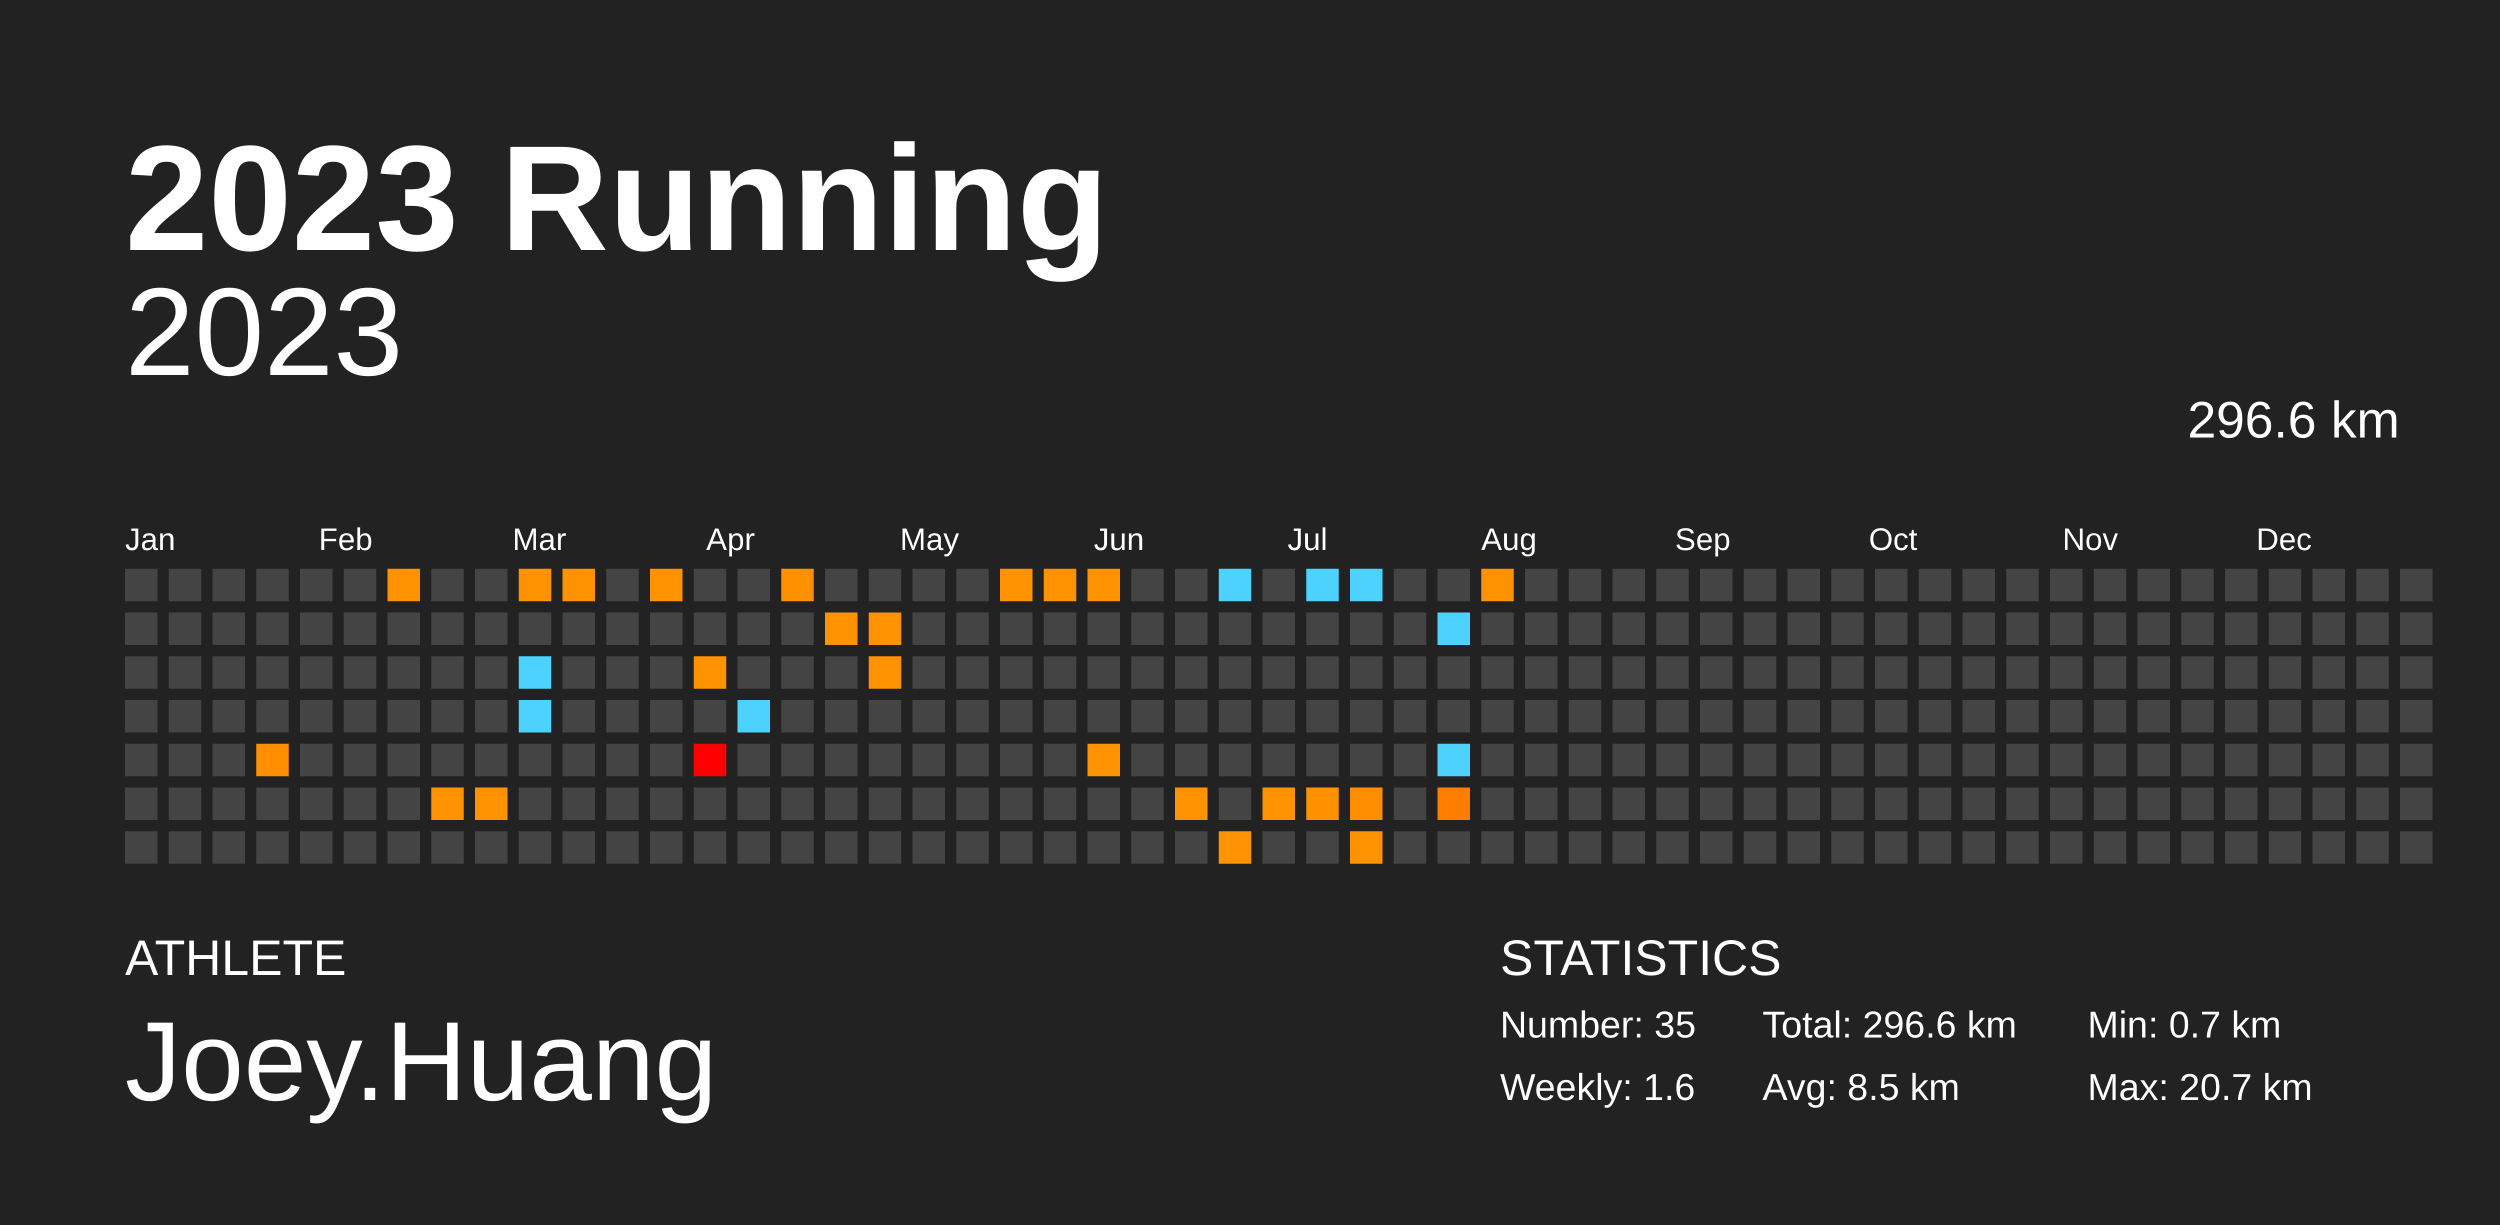
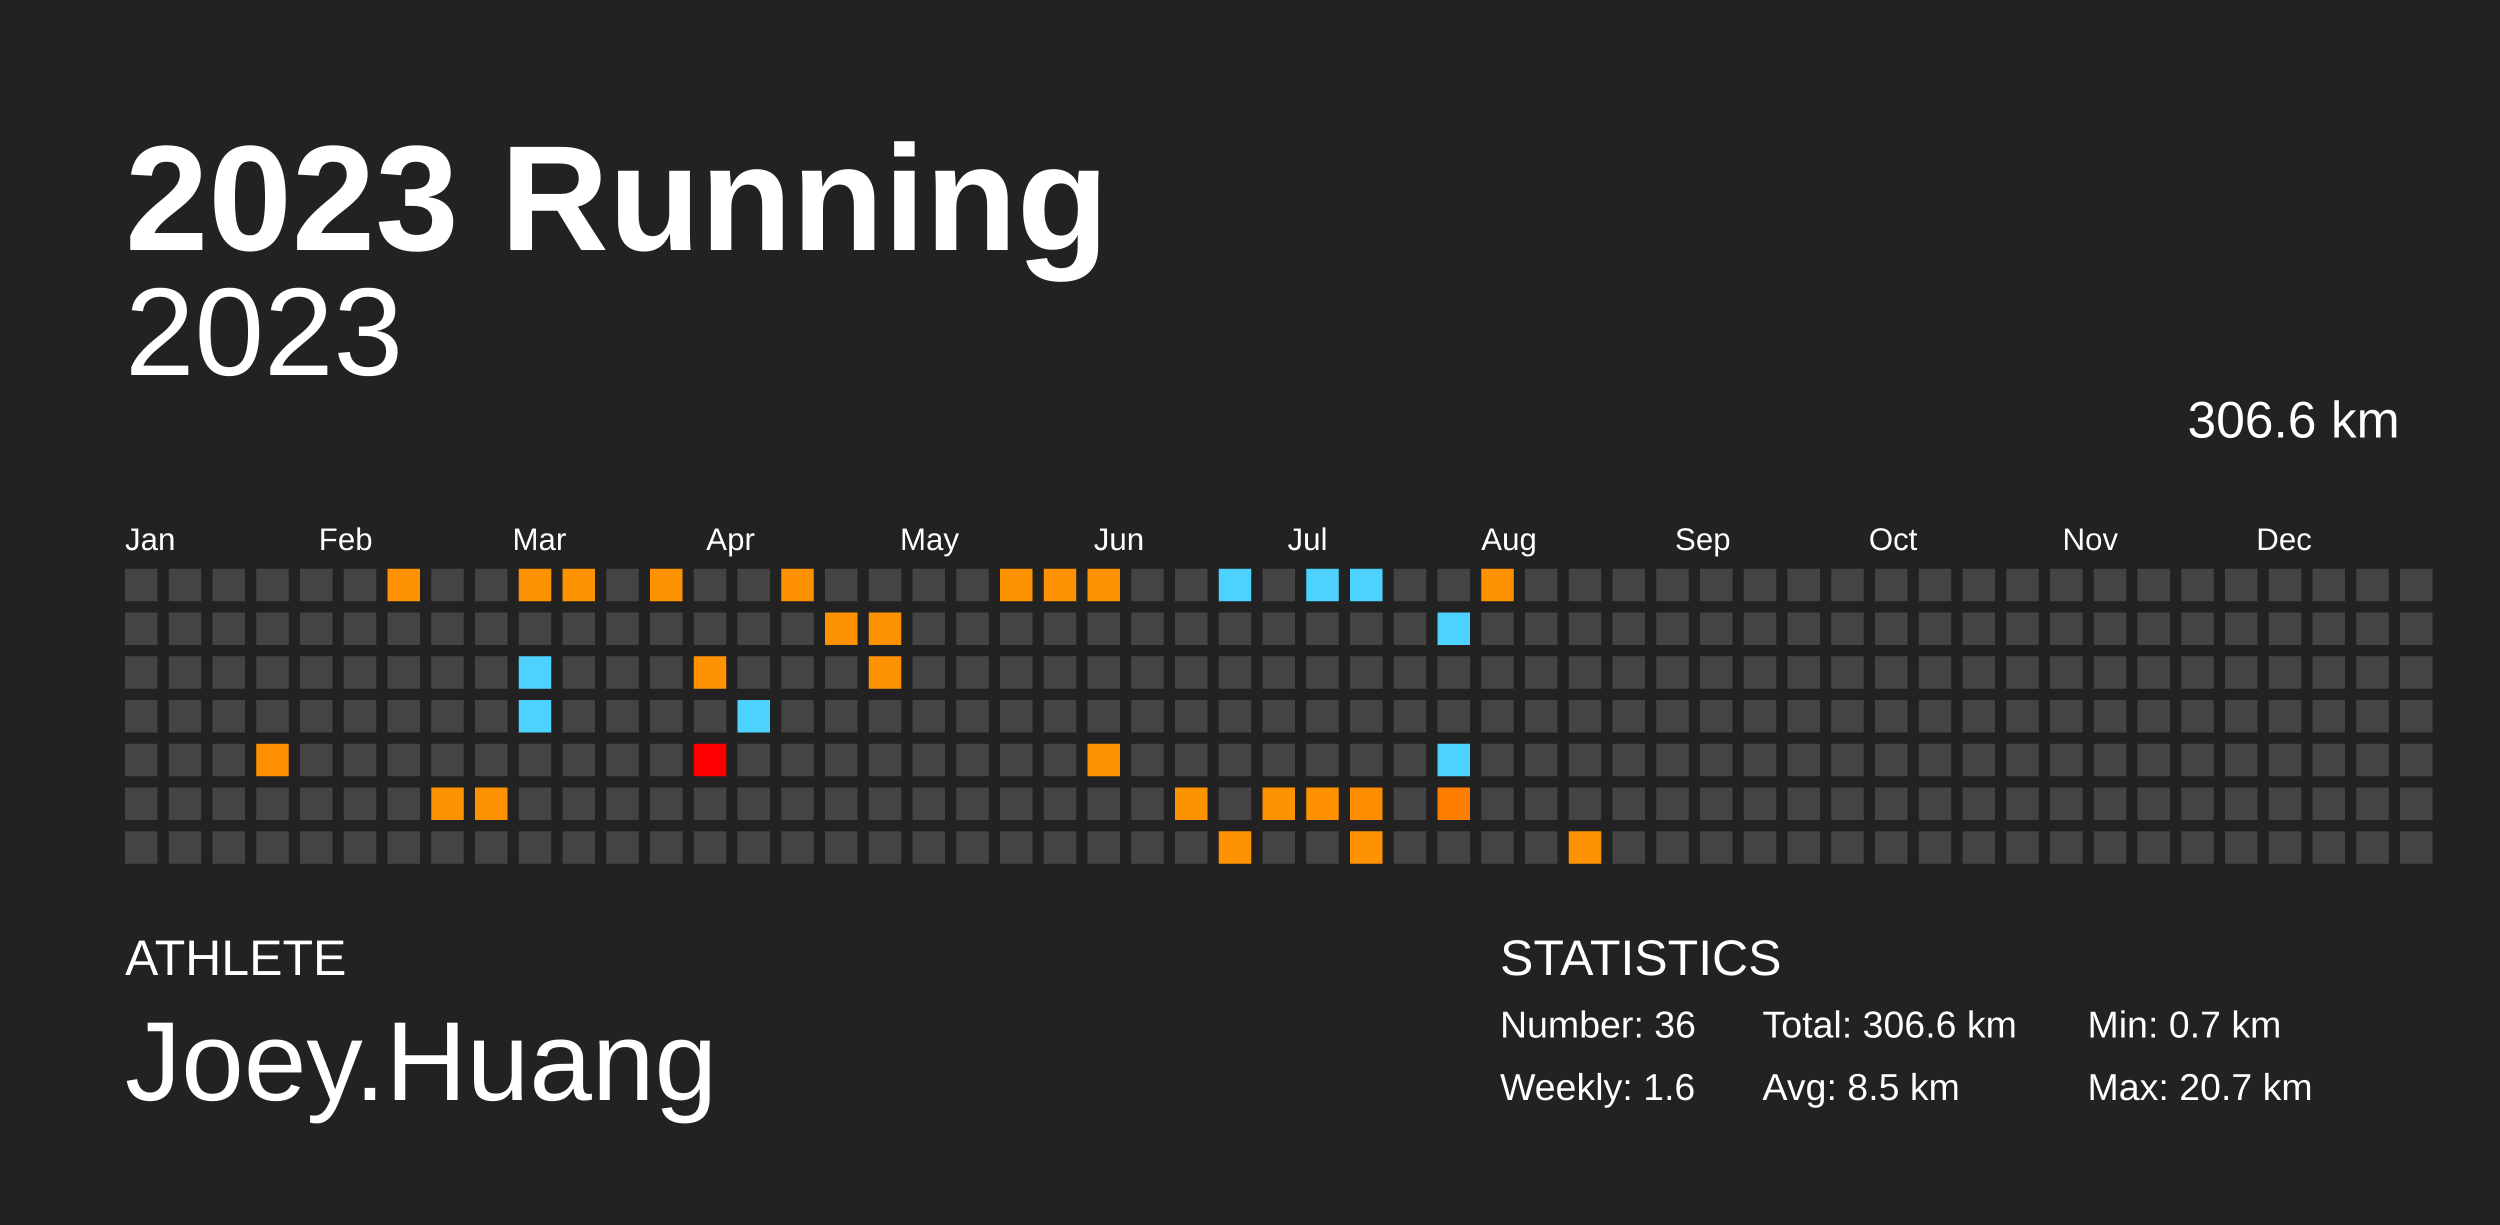
<svg xmlns="http://www.w3.org/2000/svg" baseProfile="full" height="98mm" version="1.1" viewBox="0,0,200,98" width="200mm">
  <defs />
  <rect fill="#222222" height="98" width="200" x="0" y="0" />
  <text fill="#FFFFFF" style="font-size:12px; font-family:Arial; font-weight:bold;" x="10" y="20">2023 Running</text>
  <text fill="#FFFFFF" style="font-size:4px; font-family:Arial" x="10" y="78">ATHLETE</text>
  <text fill="#FFFFFF" style="font-size:9px; font-family:Arial" x="10" y="88">Joey.Huang</text>
  <text fill="#FFFFFF" style="font-size:4px; font-family:Arial" x="120" y="78">STATISTICS</text>
-   <text fill="#FFFFFF" style="font-size:3px; font-family:Arial" x="120" y="83">Number: 35</text>
+   <text fill="#FFFFFF" style="font-size:3px; font-family:Arial" x="120" y="83">Number: 36</text>
  <text fill="#FFFFFF" style="font-size:3px; font-family:Arial" x="120" y="88">Weekly: 1.6</text>
-   <text fill="#FFFFFF" style="font-size:3px; font-family:Arial" x="141" y="83">Total: 296.6 km</text>
+   <text fill="#FFFFFF" style="font-size:3px; font-family:Arial" x="141" y="83">Total: 306.6 km</text>
  <text fill="#FFFFFF" style="font-size:3px; font-family:Arial" x="141" y="88">Avg: 8.5 km</text>
  <text fill="#FFFFFF" style="font-size:3px; font-family:Arial" x="167" y="83">Min: 0.7 km</text>
  <text fill="#FFFFFF" style="font-size:3px; font-family:Arial" x="167" y="88">Max: 20.7 km</text>
  <text alignment-baseline="hanging" fill="#FFFFFF" style="font-size:10.0px; font-family:Arial;" x="10" y="30">2023</text>
-   <text alignment-baseline="hanging" fill="#FFFFFF" style="font-size:4.125px; font-family:Arial;" x="175" y="35">296.6 km</text>
+   <text alignment-baseline="hanging" fill="#FFFFFF" style="font-size:4.125px; font-family:Arial;" x="175" y="35">306.6 km</text>
  <text fill="#FFFFFF" style="font-size:2.5px; font-family:Arial" x="10.0" y="44">Jan</text>
  <text fill="#FFFFFF" style="font-size:2.5px; font-family:Arial" x="25.5" y="44">Feb</text>
  <text fill="#FFFFFF" style="font-size:2.5px; font-family:Arial" x="41.0" y="44">Mar</text>
  <text fill="#FFFFFF" style="font-size:2.5px; font-family:Arial" x="56.5" y="44">Apr</text>
  <text fill="#FFFFFF" style="font-size:2.5px; font-family:Arial" x="72.0" y="44">May</text>
  <text fill="#FFFFFF" style="font-size:2.5px; font-family:Arial" x="87.5" y="44">Jun</text>
  <text fill="#FFFFFF" style="font-size:2.5px; font-family:Arial" x="103.0" y="44">Jul</text>
  <text fill="#FFFFFF" style="font-size:2.5px; font-family:Arial" x="118.5" y="44">Aug</text>
  <text fill="#FFFFFF" style="font-size:2.5px; font-family:Arial" x="134.0" y="44">Sep</text>
  <text fill="#FFFFFF" style="font-size:2.5px; font-family:Arial" x="149.5" y="44">Oct</text>
  <text fill="#FFFFFF" style="font-size:2.5px; font-family:Arial" x="165.0" y="44">Nov</text>
  <text fill="#FFFFFF" style="font-size:2.5px; font-family:Arial" x="180.5" y="44">Dec</text>
  <rect fill="#444444" height="2.6" width="2.6" x="10.0" y="45.5" />
  <rect fill="#444444" height="2.6" width="2.6" x="10.0" y="49.0" />
  <rect fill="#444444" height="2.6" width="2.6" x="10.0" y="52.5" />
  <rect fill="#444444" height="2.6" width="2.6" x="10.0" y="56.0" />
  <rect fill="#444444" height="2.6" width="2.6" x="10.0" y="59.5" />
  <rect fill="#444444" height="2.6" width="2.6" x="10.0" y="63.0" />
  <rect fill="#444444" height="2.6" width="2.6" x="10.0" y="66.5" />
  <rect fill="#444444" height="2.6" width="2.6" x="13.5" y="45.5" />
  <rect fill="#444444" height="2.6" width="2.6" x="13.5" y="49.0" />
  <rect fill="#444444" height="2.6" width="2.6" x="13.5" y="52.5" />
  <rect fill="#444444" height="2.6" width="2.6" x="13.5" y="56.0" />
  <rect fill="#444444" height="2.6" width="2.6" x="13.5" y="59.5" />
  <rect fill="#444444" height="2.6" width="2.6" x="13.5" y="63.0" />
  <rect fill="#444444" height="2.6" width="2.6" x="13.5" y="66.5" />
  <rect fill="#444444" height="2.6" width="2.6" x="17.0" y="45.5" />
  <rect fill="#444444" height="2.6" width="2.6" x="17.0" y="49.0" />
  <rect fill="#444444" height="2.6" width="2.6" x="17.0" y="52.5" />
  <rect fill="#444444" height="2.6" width="2.6" x="17.0" y="56.0" />
  <rect fill="#444444" height="2.6" width="2.6" x="17.0" y="59.5" />
  <rect fill="#444444" height="2.6" width="2.6" x="17.0" y="63.0" />
  <rect fill="#444444" height="2.6" width="2.6" x="17.0" y="66.5" />
  <rect fill="#444444" height="2.6" width="2.6" x="20.5" y="45.5" />
  <rect fill="#444444" height="2.6" width="2.6" x="20.5" y="49.0" />
  <rect fill="#444444" height="2.6" width="2.6" x="20.5" y="52.5" />
  <rect fill="#444444" height="2.6" width="2.6" x="20.5" y="56.0" />
  <rect fill="#ff8f00" height="2.6" width="2.6" x="20.5" y="59.5" />
  <rect fill="#444444" height="2.6" width="2.6" x="20.5" y="63.0" />
  <rect fill="#444444" height="2.6" width="2.6" x="20.5" y="66.5" />
  <rect fill="#444444" height="2.6" width="2.6" x="24.0" y="45.5" />
  <rect fill="#444444" height="2.6" width="2.6" x="24.0" y="49.0" />
  <rect fill="#444444" height="2.6" width="2.6" x="24.0" y="52.5" />
  <rect fill="#444444" height="2.6" width="2.6" x="24.0" y="56.0" />
  <rect fill="#444444" height="2.6" width="2.6" x="24.0" y="59.5" />
  <rect fill="#444444" height="2.6" width="2.6" x="24.0" y="63.0" />
  <rect fill="#444444" height="2.6" width="2.6" x="24.0" y="66.5" />
  <rect fill="#444444" height="2.6" width="2.6" x="27.5" y="45.5" />
  <rect fill="#444444" height="2.6" width="2.6" x="27.5" y="49.0" />
  <rect fill="#444444" height="2.6" width="2.6" x="27.5" y="52.5" />
  <rect fill="#444444" height="2.6" width="2.6" x="27.5" y="56.0" />
  <rect fill="#444444" height="2.6" width="2.6" x="27.5" y="59.5" />
  <rect fill="#444444" height="2.6" width="2.6" x="27.5" y="63.0" />
  <rect fill="#444444" height="2.6" width="2.6" x="27.5" y="66.5" />
  <rect fill="#ff9200" height="2.6" width="2.6" x="31.0" y="45.5" />
  <rect fill="#444444" height="2.6" width="2.6" x="31.0" y="49.0" />
  <rect fill="#444444" height="2.6" width="2.6" x="31.0" y="52.5" />
  <rect fill="#444444" height="2.6" width="2.6" x="31.0" y="56.0" />
  <rect fill="#444444" height="2.6" width="2.6" x="31.0" y="59.5" />
  <rect fill="#444444" height="2.6" width="2.6" x="31.0" y="63.0" />
  <rect fill="#444444" height="2.6" width="2.6" x="31.0" y="66.5" />
  <rect fill="#444444" height="2.6" width="2.6" x="34.5" y="45.5" />
  <rect fill="#444444" height="2.6" width="2.6" x="34.5" y="49.0" />
  <rect fill="#444444" height="2.6" width="2.6" x="34.5" y="52.5" />
  <rect fill="#444444" height="2.6" width="2.6" x="34.5" y="56.0" />
  <rect fill="#444444" height="2.6" width="2.6" x="34.5" y="59.5" />
  <rect fill="#ff9200" height="2.6" width="2.6" x="34.5" y="63.0" />
  <rect fill="#444444" height="2.6" width="2.6" x="34.5" y="66.5" />
  <rect fill="#444444" height="2.6" width="2.6" x="38.0" y="45.5" />
  <rect fill="#444444" height="2.6" width="2.6" x="38.0" y="49.0" />
  <rect fill="#444444" height="2.6" width="2.6" x="38.0" y="52.5" />
  <rect fill="#444444" height="2.6" width="2.6" x="38.0" y="56.0" />
  <rect fill="#444444" height="2.6" width="2.6" x="38.0" y="59.5" />
  <rect fill="#ff9200" height="2.6" width="2.6" x="38.0" y="63.0" />
  <rect fill="#444444" height="2.6" width="2.6" x="38.0" y="66.5" />
  <rect fill="#ff9200" height="2.6" width="2.6" x="41.5" y="45.5" />
  <rect fill="#444444" height="2.6" width="2.6" x="41.5" y="49.0" />
  <rect fill="#4dd2ff" height="2.6" width="2.6" x="41.5" y="52.5" />
  <rect fill="#4dd2ff" height="2.6" width="2.6" x="41.5" y="56.0" />
  <rect fill="#444444" height="2.6" width="2.6" x="41.5" y="59.5" />
  <rect fill="#444444" height="2.6" width="2.6" x="41.5" y="63.0" />
  <rect fill="#444444" height="2.6" width="2.6" x="41.5" y="66.5" />
  <rect fill="#ff9200" height="2.6" width="2.6" x="45.0" y="45.5" />
  <rect fill="#444444" height="2.6" width="2.6" x="45.0" y="49.0" />
  <rect fill="#444444" height="2.6" width="2.6" x="45.0" y="52.5" />
  <rect fill="#444444" height="2.6" width="2.6" x="45.0" y="56.0" />
  <rect fill="#444444" height="2.6" width="2.6" x="45.0" y="59.5" />
  <rect fill="#444444" height="2.6" width="2.6" x="45.0" y="63.0" />
  <rect fill="#444444" height="2.6" width="2.6" x="45.0" y="66.5" />
  <rect fill="#444444" height="2.6" width="2.6" x="48.5" y="45.5" />
  <rect fill="#444444" height="2.6" width="2.6" x="48.5" y="49.0" />
  <rect fill="#444444" height="2.6" width="2.6" x="48.5" y="52.5" />
  <rect fill="#444444" height="2.6" width="2.6" x="48.5" y="56.0" />
  <rect fill="#444444" height="2.6" width="2.6" x="48.5" y="59.5" />
  <rect fill="#444444" height="2.6" width="2.6" x="48.5" y="63.0" />
  <rect fill="#444444" height="2.6" width="2.6" x="48.5" y="66.5" />
  <rect fill="#ff9200" height="2.6" width="2.6" x="52.0" y="45.5" />
  <rect fill="#444444" height="2.6" width="2.6" x="52.0" y="49.0" />
  <rect fill="#444444" height="2.6" width="2.6" x="52.0" y="52.5" />
  <rect fill="#444444" height="2.6" width="2.6" x="52.0" y="56.0" />
  <rect fill="#444444" height="2.6" width="2.6" x="52.0" y="59.5" />
  <rect fill="#444444" height="2.6" width="2.6" x="52.0" y="63.0" />
  <rect fill="#444444" height="2.6" width="2.6" x="52.0" y="66.5" />
  <rect fill="#444444" height="2.6" width="2.6" x="55.5" y="45.5" />
  <rect fill="#444444" height="2.6" width="2.6" x="55.5" y="49.0" />
  <rect fill="#ff9200" height="2.6" width="2.6" x="55.5" y="52.5" />
  <rect fill="#444444" height="2.6" width="2.6" x="55.5" y="56.0" />
  <rect fill="red" height="2.6" width="2.6" x="55.5" y="59.5" />
  <rect fill="#444444" height="2.6" width="2.6" x="55.5" y="63.0" />
  <rect fill="#444444" height="2.6" width="2.6" x="55.5" y="66.5" />
  <rect fill="#444444" height="2.6" width="2.6" x="59.0" y="45.5" />
  <rect fill="#444444" height="2.6" width="2.6" x="59.0" y="49.0" />
  <rect fill="#444444" height="2.6" width="2.6" x="59.0" y="52.5" />
  <rect fill="#4dd2ff" height="2.6" width="2.6" x="59.0" y="56.0" />
  <rect fill="#444444" height="2.6" width="2.6" x="59.0" y="59.5" />
  <rect fill="#444444" height="2.6" width="2.6" x="59.0" y="63.0" />
  <rect fill="#444444" height="2.6" width="2.6" x="59.0" y="66.5" />
  <rect fill="#ff9100" height="2.6" width="2.6" x="62.5" y="45.5" />
  <rect fill="#444444" height="2.6" width="2.6" x="62.5" y="49.0" />
  <rect fill="#444444" height="2.6" width="2.6" x="62.5" y="52.5" />
  <rect fill="#444444" height="2.6" width="2.6" x="62.5" y="56.0" />
  <rect fill="#444444" height="2.6" width="2.6" x="62.5" y="59.5" />
  <rect fill="#444444" height="2.6" width="2.6" x="62.5" y="63.0" />
  <rect fill="#444444" height="2.6" width="2.6" x="62.5" y="66.5" />
  <rect fill="#444444" height="2.6" width="2.6" x="66.0" y="45.5" />
  <rect fill="#ff9200" height="2.6" width="2.6" x="66.0" y="49.0" />
  <rect fill="#444444" height="2.6" width="2.6" x="66.0" y="52.5" />
  <rect fill="#444444" height="2.6" width="2.6" x="66.0" y="56.0" />
  <rect fill="#444444" height="2.6" width="2.6" x="66.0" y="59.5" />
  <rect fill="#444444" height="2.6" width="2.6" x="66.0" y="63.0" />
  <rect fill="#444444" height="2.6" width="2.6" x="66.0" y="66.5" />
  <rect fill="#444444" height="2.6" width="2.6" x="69.5" y="45.5" />
  <rect fill="#ff9200" height="2.6" width="2.6" x="69.5" y="49.0" />
  <rect fill="#ff9200" height="2.6" width="2.6" x="69.5" y="52.5" />
  <rect fill="#444444" height="2.6" width="2.6" x="69.5" y="56.0" />
  <rect fill="#444444" height="2.6" width="2.6" x="69.5" y="59.5" />
  <rect fill="#444444" height="2.6" width="2.6" x="69.5" y="63.0" />
  <rect fill="#444444" height="2.6" width="2.6" x="69.5" y="66.5" />
  <rect fill="#444444" height="2.6" width="2.6" x="73.0" y="45.5" />
  <rect fill="#444444" height="2.6" width="2.6" x="73.0" y="49.0" />
  <rect fill="#444444" height="2.6" width="2.6" x="73.0" y="52.5" />
  <rect fill="#444444" height="2.6" width="2.6" x="73.0" y="56.0" />
  <rect fill="#444444" height="2.6" width="2.6" x="73.0" y="59.5" />
  <rect fill="#444444" height="2.6" width="2.6" x="73.0" y="63.0" />
  <rect fill="#444444" height="2.6" width="2.6" x="73.0" y="66.5" />
  <rect fill="#444444" height="2.6" width="2.6" x="76.5" y="45.5" />
  <rect fill="#444444" height="2.6" width="2.6" x="76.5" y="49.0" />
  <rect fill="#444444" height="2.6" width="2.6" x="76.5" y="52.5" />
  <rect fill="#444444" height="2.6" width="2.6" x="76.5" y="56.0" />
  <rect fill="#444444" height="2.6" width="2.6" x="76.5" y="59.5" />
  <rect fill="#444444" height="2.6" width="2.6" x="76.5" y="63.0" />
  <rect fill="#444444" height="2.6" width="2.6" x="76.5" y="66.5" />
  <rect fill="#ff9200" height="2.6" width="2.6" x="80.0" y="45.5" />
  <rect fill="#444444" height="2.6" width="2.6" x="80.0" y="49.0" />
  <rect fill="#444444" height="2.6" width="2.6" x="80.0" y="52.5" />
  <rect fill="#444444" height="2.6" width="2.6" x="80.0" y="56.0" />
  <rect fill="#444444" height="2.6" width="2.6" x="80.0" y="59.5" />
  <rect fill="#444444" height="2.6" width="2.6" x="80.0" y="63.0" />
  <rect fill="#444444" height="2.6" width="2.6" x="80.0" y="66.5" />
  <rect fill="#ff9200" height="2.6" width="2.6" x="83.5" y="45.5" />
  <rect fill="#444444" height="2.6" width="2.6" x="83.5" y="49.0" />
  <rect fill="#444444" height="2.6" width="2.6" x="83.5" y="52.5" />
  <rect fill="#444444" height="2.6" width="2.6" x="83.5" y="56.0" />
  <rect fill="#444444" height="2.6" width="2.6" x="83.5" y="59.5" />
  <rect fill="#444444" height="2.6" width="2.6" x="83.5" y="63.0" />
  <rect fill="#444444" height="2.6" width="2.6" x="83.5" y="66.5" />
  <rect fill="#ff9200" height="2.6" width="2.6" x="87.0" y="45.5" />
  <rect fill="#444444" height="2.6" width="2.6" x="87.0" y="49.0" />
  <rect fill="#444444" height="2.6" width="2.6" x="87.0" y="52.5" />
  <rect fill="#444444" height="2.6" width="2.6" x="87.0" y="56.0" />
  <rect fill="#ff9200" height="2.6" width="2.6" x="87.0" y="59.5" />
  <rect fill="#444444" height="2.6" width="2.6" x="87.0" y="63.0" />
  <rect fill="#444444" height="2.6" width="2.6" x="87.0" y="66.5" />
  <rect fill="#444444" height="2.6" width="2.6" x="90.5" y="45.5" />
  <rect fill="#444444" height="2.6" width="2.6" x="90.5" y="49.0" />
  <rect fill="#444444" height="2.6" width="2.6" x="90.5" y="52.5" />
  <rect fill="#444444" height="2.6" width="2.6" x="90.5" y="56.0" />
  <rect fill="#444444" height="2.6" width="2.6" x="90.5" y="59.5" />
  <rect fill="#444444" height="2.6" width="2.6" x="90.5" y="63.0" />
  <rect fill="#444444" height="2.6" width="2.6" x="90.5" y="66.5" />
  <rect fill="#444444" height="2.6" width="2.6" x="94.0" y="45.5" />
  <rect fill="#444444" height="2.6" width="2.6" x="94.0" y="49.0" />
  <rect fill="#444444" height="2.6" width="2.6" x="94.0" y="52.5" />
  <rect fill="#444444" height="2.6" width="2.6" x="94.0" y="56.0" />
  <rect fill="#444444" height="2.6" width="2.6" x="94.0" y="59.5" />
  <rect fill="#ff9200" height="2.6" width="2.6" x="94.0" y="63.0" />
  <rect fill="#444444" height="2.6" width="2.6" x="94.0" y="66.5" />
  <rect fill="#4dd2ff" height="2.6" width="2.6" x="97.5" y="45.5" />
  <rect fill="#444444" height="2.6" width="2.6" x="97.5" y="49.0" />
  <rect fill="#444444" height="2.6" width="2.6" x="97.5" y="52.5" />
  <rect fill="#444444" height="2.6" width="2.6" x="97.5" y="56.0" />
  <rect fill="#444444" height="2.6" width="2.6" x="97.5" y="59.5" />
  <rect fill="#444444" height="2.6" width="2.6" x="97.5" y="63.0" />
  <rect fill="#ff9200" height="2.6" width="2.6" x="97.5" y="66.5" />
  <rect fill="#444444" height="2.6" width="2.6" x="101.0" y="45.5" />
  <rect fill="#444444" height="2.6" width="2.6" x="101.0" y="49.0" />
  <rect fill="#444444" height="2.6" width="2.6" x="101.0" y="52.5" />
  <rect fill="#444444" height="2.6" width="2.6" x="101.0" y="56.0" />
  <rect fill="#444444" height="2.6" width="2.6" x="101.0" y="59.5" />
  <rect fill="#ff9200" height="2.6" width="2.6" x="101.0" y="63.0" />
  <rect fill="#444444" height="2.6" width="2.6" x="101.0" y="66.5" />
  <rect fill="#4dd2ff" height="2.6" width="2.6" x="104.5" y="45.5" />
  <rect fill="#444444" height="2.6" width="2.6" x="104.5" y="49.0" />
  <rect fill="#444444" height="2.6" width="2.6" x="104.5" y="52.5" />
  <rect fill="#444444" height="2.6" width="2.6" x="104.5" y="56.0" />
  <rect fill="#444444" height="2.6" width="2.6" x="104.5" y="59.5" />
  <rect fill="#ff9100" height="2.6" width="2.6" x="104.5" y="63.0" />
  <rect fill="#444444" height="2.6" width="2.6" x="104.5" y="66.5" />
  <rect fill="#4dd2ff" height="2.6" width="2.6" x="108.0" y="45.5" />
  <rect fill="#444444" height="2.6" width="2.6" x="108.0" y="49.0" />
  <rect fill="#444444" height="2.6" width="2.6" x="108.0" y="52.5" />
  <rect fill="#444444" height="2.6" width="2.6" x="108.0" y="56.0" />
  <rect fill="#444444" height="2.6" width="2.6" x="108.0" y="59.5" />
  <rect fill="#ff8d00" height="2.6" width="2.6" x="108.0" y="63.0" />
  <rect fill="#ff9200" height="2.6" width="2.6" x="108.0" y="66.5" />
  <rect fill="#444444" height="2.6" width="2.6" x="111.5" y="45.5" />
  <rect fill="#444444" height="2.6" width="2.6" x="111.5" y="49.0" />
  <rect fill="#444444" height="2.6" width="2.6" x="111.5" y="52.5" />
  <rect fill="#444444" height="2.6" width="2.6" x="111.5" y="56.0" />
  <rect fill="#444444" height="2.6" width="2.6" x="111.5" y="59.5" />
  <rect fill="#444444" height="2.6" width="2.6" x="111.5" y="63.0" />
  <rect fill="#444444" height="2.6" width="2.6" x="111.5" y="66.5" />
  <rect fill="#444444" height="2.6" width="2.6" x="115.0" y="45.5" />
  <rect fill="#4dd2ff" height="2.6" width="2.6" x="115.0" y="49.0" />
  <rect fill="#444444" height="2.6" width="2.6" x="115.0" y="52.5" />
  <rect fill="#444444" height="2.6" width="2.6" x="115.0" y="56.0" />
  <rect fill="#4dd2ff" height="2.6" width="2.6" x="115.0" y="59.5" />
  <rect fill="#ff7d00" height="2.6" width="2.6" x="115.0" y="63.0" />
  <rect fill="#444444" height="2.6" width="2.6" x="115.0" y="66.5" />
  <rect fill="#ff9200" height="2.6" width="2.6" x="118.5" y="45.5" />
  <rect fill="#444444" height="2.6" width="2.6" x="118.5" y="49.0" />
  <rect fill="#444444" height="2.6" width="2.6" x="118.5" y="52.5" />
  <rect fill="#444444" height="2.6" width="2.6" x="118.5" y="56.0" />
  <rect fill="#444444" height="2.6" width="2.6" x="118.5" y="59.5" />
  <rect fill="#444444" height="2.6" width="2.6" x="118.5" y="63.0" />
  <rect fill="#444444" height="2.6" width="2.6" x="118.5" y="66.5" />
  <rect fill="#444444" height="2.6" width="2.6" x="122.0" y="45.5" />
  <rect fill="#444444" height="2.6" width="2.6" x="122.0" y="49.0" />
  <rect fill="#444444" height="2.6" width="2.6" x="122.0" y="52.5" />
  <rect fill="#444444" height="2.6" width="2.6" x="122.0" y="56.0" />
  <rect fill="#444444" height="2.6" width="2.6" x="122.0" y="59.5" />
  <rect fill="#444444" height="2.6" width="2.6" x="122.0" y="63.0" />
  <rect fill="#444444" height="2.6" width="2.6" x="122.0" y="66.5" />
  <rect fill="#444444" height="2.6" width="2.6" x="125.5" y="45.5" />
  <rect fill="#444444" height="2.6" width="2.6" x="125.5" y="49.0" />
  <rect fill="#444444" height="2.6" width="2.6" x="125.5" y="52.5" />
  <rect fill="#444444" height="2.6" width="2.6" x="125.5" y="56.0" />
  <rect fill="#444444" height="2.6" width="2.6" x="125.5" y="59.5" />
  <rect fill="#444444" height="2.6" width="2.6" x="125.5" y="63.0" />
-   <rect fill="#444444" height="2.6" width="2.6" x="125.5" y="66.5" />
+   <rect fill="#ff9200" height="2.6" width="2.6" x="125.5" y="66.5" />
  <rect fill="#444444" height="2.6" width="2.6" x="129.0" y="45.5" />
  <rect fill="#444444" height="2.6" width="2.6" x="129.0" y="49.0" />
  <rect fill="#444444" height="2.6" width="2.6" x="129.0" y="52.5" />
  <rect fill="#444444" height="2.6" width="2.6" x="129.0" y="56.0" />
  <rect fill="#444444" height="2.6" width="2.6" x="129.0" y="59.5" />
  <rect fill="#444444" height="2.6" width="2.6" x="129.0" y="63.0" />
  <rect fill="#444444" height="2.6" width="2.6" x="129.0" y="66.5" />
  <rect fill="#444444" height="2.6" width="2.6" x="132.5" y="45.5" />
  <rect fill="#444444" height="2.6" width="2.6" x="132.5" y="49.0" />
  <rect fill="#444444" height="2.6" width="2.6" x="132.5" y="52.5" />
  <rect fill="#444444" height="2.6" width="2.6" x="132.5" y="56.0" />
  <rect fill="#444444" height="2.6" width="2.6" x="132.5" y="59.5" />
  <rect fill="#444444" height="2.6" width="2.6" x="132.5" y="63.0" />
  <rect fill="#444444" height="2.6" width="2.6" x="132.5" y="66.5" />
  <rect fill="#444444" height="2.6" width="2.6" x="136.0" y="45.5" />
  <rect fill="#444444" height="2.6" width="2.6" x="136.0" y="49.0" />
  <rect fill="#444444" height="2.6" width="2.6" x="136.0" y="52.5" />
  <rect fill="#444444" height="2.6" width="2.6" x="136.0" y="56.0" />
  <rect fill="#444444" height="2.6" width="2.6" x="136.0" y="59.5" />
  <rect fill="#444444" height="2.6" width="2.6" x="136.0" y="63.0" />
  <rect fill="#444444" height="2.6" width="2.6" x="136.0" y="66.5" />
  <rect fill="#444444" height="2.6" width="2.6" x="139.5" y="45.5" />
  <rect fill="#444444" height="2.6" width="2.6" x="139.5" y="49.0" />
  <rect fill="#444444" height="2.6" width="2.6" x="139.5" y="52.5" />
  <rect fill="#444444" height="2.6" width="2.6" x="139.5" y="56.0" />
  <rect fill="#444444" height="2.6" width="2.6" x="139.5" y="59.5" />
  <rect fill="#444444" height="2.6" width="2.6" x="139.5" y="63.0" />
  <rect fill="#444444" height="2.6" width="2.6" x="139.5" y="66.5" />
  <rect fill="#444444" height="2.6" width="2.6" x="143.0" y="45.5" />
  <rect fill="#444444" height="2.6" width="2.6" x="143.0" y="49.0" />
  <rect fill="#444444" height="2.6" width="2.6" x="143.0" y="52.5" />
  <rect fill="#444444" height="2.6" width="2.6" x="143.0" y="56.0" />
  <rect fill="#444444" height="2.6" width="2.6" x="143.0" y="59.5" />
  <rect fill="#444444" height="2.6" width="2.6" x="143.0" y="63.0" />
  <rect fill="#444444" height="2.6" width="2.6" x="143.0" y="66.5" />
  <rect fill="#444444" height="2.6" width="2.6" x="146.5" y="45.5" />
  <rect fill="#444444" height="2.6" width="2.6" x="146.5" y="49.0" />
  <rect fill="#444444" height="2.6" width="2.6" x="146.5" y="52.5" />
  <rect fill="#444444" height="2.6" width="2.6" x="146.5" y="56.0" />
  <rect fill="#444444" height="2.6" width="2.6" x="146.5" y="59.5" />
  <rect fill="#444444" height="2.6" width="2.6" x="146.5" y="63.0" />
  <rect fill="#444444" height="2.6" width="2.6" x="146.5" y="66.5" />
  <rect fill="#444444" height="2.6" width="2.6" x="150.0" y="45.5" />
  <rect fill="#444444" height="2.6" width="2.6" x="150.0" y="49.0" />
  <rect fill="#444444" height="2.6" width="2.6" x="150.0" y="52.5" />
  <rect fill="#444444" height="2.6" width="2.6" x="150.0" y="56.0" />
  <rect fill="#444444" height="2.6" width="2.6" x="150.0" y="59.5" />
  <rect fill="#444444" height="2.6" width="2.6" x="150.0" y="63.0" />
  <rect fill="#444444" height="2.6" width="2.6" x="150.0" y="66.5" />
  <rect fill="#444444" height="2.6" width="2.6" x="153.5" y="45.5" />
  <rect fill="#444444" height="2.6" width="2.6" x="153.5" y="49.0" />
  <rect fill="#444444" height="2.6" width="2.6" x="153.5" y="52.5" />
  <rect fill="#444444" height="2.6" width="2.6" x="153.5" y="56.0" />
  <rect fill="#444444" height="2.6" width="2.6" x="153.5" y="59.5" />
  <rect fill="#444444" height="2.6" width="2.6" x="153.5" y="63.0" />
  <rect fill="#444444" height="2.6" width="2.6" x="153.5" y="66.5" />
  <rect fill="#444444" height="2.6" width="2.6" x="157.0" y="45.5" />
  <rect fill="#444444" height="2.6" width="2.6" x="157.0" y="49.0" />
  <rect fill="#444444" height="2.6" width="2.6" x="157.0" y="52.5" />
  <rect fill="#444444" height="2.6" width="2.6" x="157.0" y="56.0" />
  <rect fill="#444444" height="2.6" width="2.6" x="157.0" y="59.5" />
  <rect fill="#444444" height="2.6" width="2.6" x="157.0" y="63.0" />
  <rect fill="#444444" height="2.6" width="2.6" x="157.0" y="66.5" />
  <rect fill="#444444" height="2.6" width="2.6" x="160.5" y="45.5" />
  <rect fill="#444444" height="2.6" width="2.6" x="160.5" y="49.0" />
  <rect fill="#444444" height="2.6" width="2.6" x="160.5" y="52.5" />
  <rect fill="#444444" height="2.6" width="2.6" x="160.5" y="56.0" />
  <rect fill="#444444" height="2.6" width="2.6" x="160.5" y="59.5" />
  <rect fill="#444444" height="2.6" width="2.6" x="160.5" y="63.0" />
  <rect fill="#444444" height="2.6" width="2.6" x="160.5" y="66.5" />
  <rect fill="#444444" height="2.6" width="2.6" x="164.0" y="45.5" />
  <rect fill="#444444" height="2.6" width="2.6" x="164.0" y="49.0" />
  <rect fill="#444444" height="2.6" width="2.6" x="164.0" y="52.5" />
  <rect fill="#444444" height="2.6" width="2.6" x="164.0" y="56.0" />
  <rect fill="#444444" height="2.6" width="2.6" x="164.0" y="59.5" />
  <rect fill="#444444" height="2.6" width="2.6" x="164.0" y="63.0" />
  <rect fill="#444444" height="2.6" width="2.6" x="164.0" y="66.5" />
  <rect fill="#444444" height="2.6" width="2.6" x="167.5" y="45.5" />
  <rect fill="#444444" height="2.6" width="2.6" x="167.5" y="49.0" />
  <rect fill="#444444" height="2.6" width="2.6" x="167.5" y="52.5" />
  <rect fill="#444444" height="2.6" width="2.6" x="167.5" y="56.0" />
  <rect fill="#444444" height="2.6" width="2.6" x="167.5" y="59.5" />
  <rect fill="#444444" height="2.6" width="2.6" x="167.5" y="63.0" />
  <rect fill="#444444" height="2.6" width="2.6" x="167.5" y="66.5" />
  <rect fill="#444444" height="2.6" width="2.6" x="171.0" y="45.5" />
  <rect fill="#444444" height="2.6" width="2.6" x="171.0" y="49.0" />
  <rect fill="#444444" height="2.6" width="2.6" x="171.0" y="52.5" />
  <rect fill="#444444" height="2.6" width="2.6" x="171.0" y="56.0" />
  <rect fill="#444444" height="2.6" width="2.6" x="171.0" y="59.5" />
  <rect fill="#444444" height="2.6" width="2.6" x="171.0" y="63.0" />
  <rect fill="#444444" height="2.6" width="2.6" x="171.0" y="66.5" />
  <rect fill="#444444" height="2.6" width="2.6" x="174.5" y="45.5" />
  <rect fill="#444444" height="2.6" width="2.6" x="174.5" y="49.0" />
  <rect fill="#444444" height="2.6" width="2.6" x="174.5" y="52.5" />
  <rect fill="#444444" height="2.6" width="2.6" x="174.5" y="56.0" />
  <rect fill="#444444" height="2.6" width="2.6" x="174.5" y="59.5" />
  <rect fill="#444444" height="2.6" width="2.6" x="174.5" y="63.0" />
  <rect fill="#444444" height="2.6" width="2.6" x="174.5" y="66.5" />
  <rect fill="#444444" height="2.6" width="2.6" x="178.0" y="45.5" />
  <rect fill="#444444" height="2.6" width="2.6" x="178.0" y="49.0" />
  <rect fill="#444444" height="2.6" width="2.6" x="178.0" y="52.5" />
  <rect fill="#444444" height="2.6" width="2.6" x="178.0" y="56.0" />
  <rect fill="#444444" height="2.6" width="2.6" x="178.0" y="59.5" />
  <rect fill="#444444" height="2.6" width="2.6" x="178.0" y="63.0" />
  <rect fill="#444444" height="2.6" width="2.6" x="178.0" y="66.5" />
  <rect fill="#444444" height="2.6" width="2.6" x="181.5" y="45.5" />
  <rect fill="#444444" height="2.6" width="2.6" x="181.5" y="49.0" />
  <rect fill="#444444" height="2.6" width="2.6" x="181.5" y="52.5" />
  <rect fill="#444444" height="2.6" width="2.6" x="181.5" y="56.0" />
  <rect fill="#444444" height="2.6" width="2.6" x="181.5" y="59.5" />
  <rect fill="#444444" height="2.6" width="2.6" x="181.5" y="63.0" />
  <rect fill="#444444" height="2.6" width="2.6" x="181.5" y="66.5" />
  <rect fill="#444444" height="2.6" width="2.6" x="185.0" y="45.5" />
  <rect fill="#444444" height="2.6" width="2.6" x="185.0" y="49.0" />
  <rect fill="#444444" height="2.6" width="2.6" x="185.0" y="52.5" />
  <rect fill="#444444" height="2.6" width="2.6" x="185.0" y="56.0" />
  <rect fill="#444444" height="2.6" width="2.6" x="185.0" y="59.5" />
  <rect fill="#444444" height="2.6" width="2.6" x="185.0" y="63.0" />
  <rect fill="#444444" height="2.6" width="2.6" x="185.0" y="66.5" />
  <rect fill="#444444" height="2.6" width="2.6" x="188.5" y="45.5" />
  <rect fill="#444444" height="2.6" width="2.6" x="188.5" y="49.0" />
  <rect fill="#444444" height="2.6" width="2.6" x="188.5" y="52.5" />
  <rect fill="#444444" height="2.6" width="2.6" x="188.5" y="56.0" />
  <rect fill="#444444" height="2.6" width="2.6" x="188.5" y="59.5" />
  <rect fill="#444444" height="2.6" width="2.6" x="188.5" y="63.0" />
  <rect fill="#444444" height="2.6" width="2.6" x="188.5" y="66.5" />
  <rect fill="#444444" height="2.6" width="2.6" x="192.0" y="45.5" />
  <rect fill="#444444" height="2.6" width="2.6" x="192.0" y="49.0" />
  <rect fill="#444444" height="2.6" width="2.6" x="192.0" y="52.5" />
  <rect fill="#444444" height="2.6" width="2.6" x="192.0" y="56.0" />
  <rect fill="#444444" height="2.6" width="2.6" x="192.0" y="59.5" />
  <rect fill="#444444" height="2.6" width="2.6" x="192.0" y="63.0" />
  <rect fill="#444444" height="2.6" width="2.6" x="192.0" y="66.5" />
</svg>
